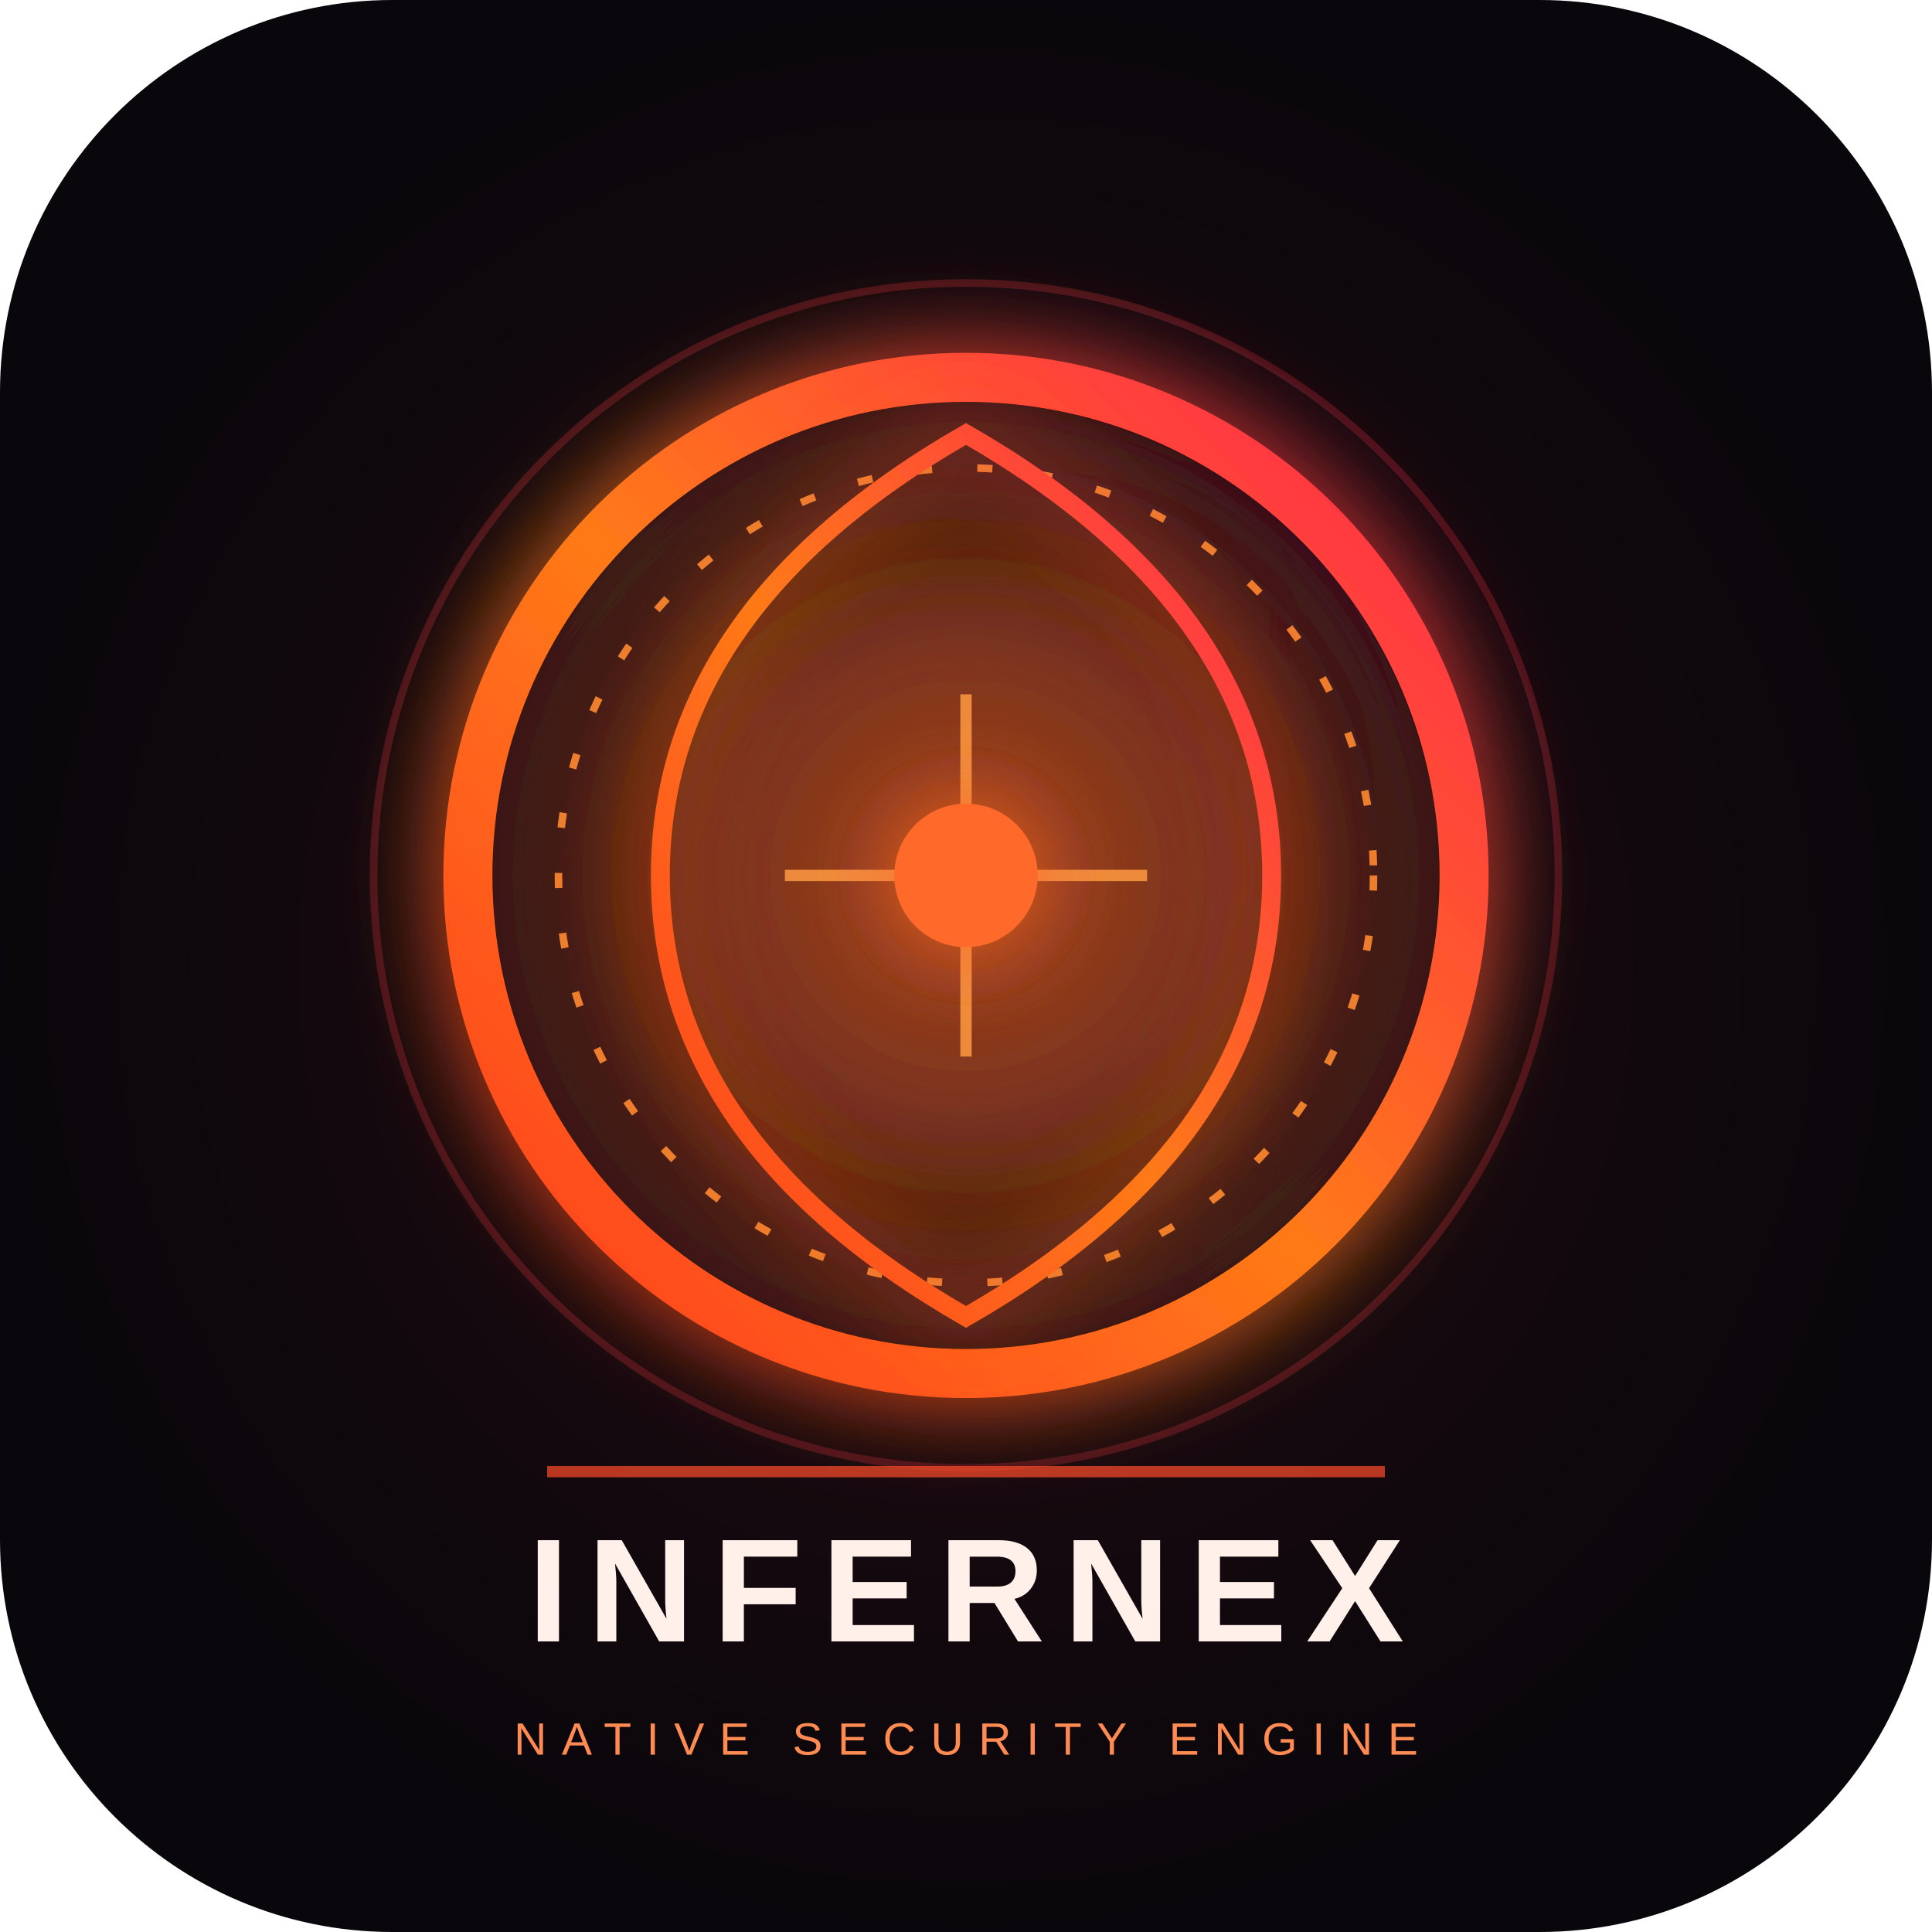
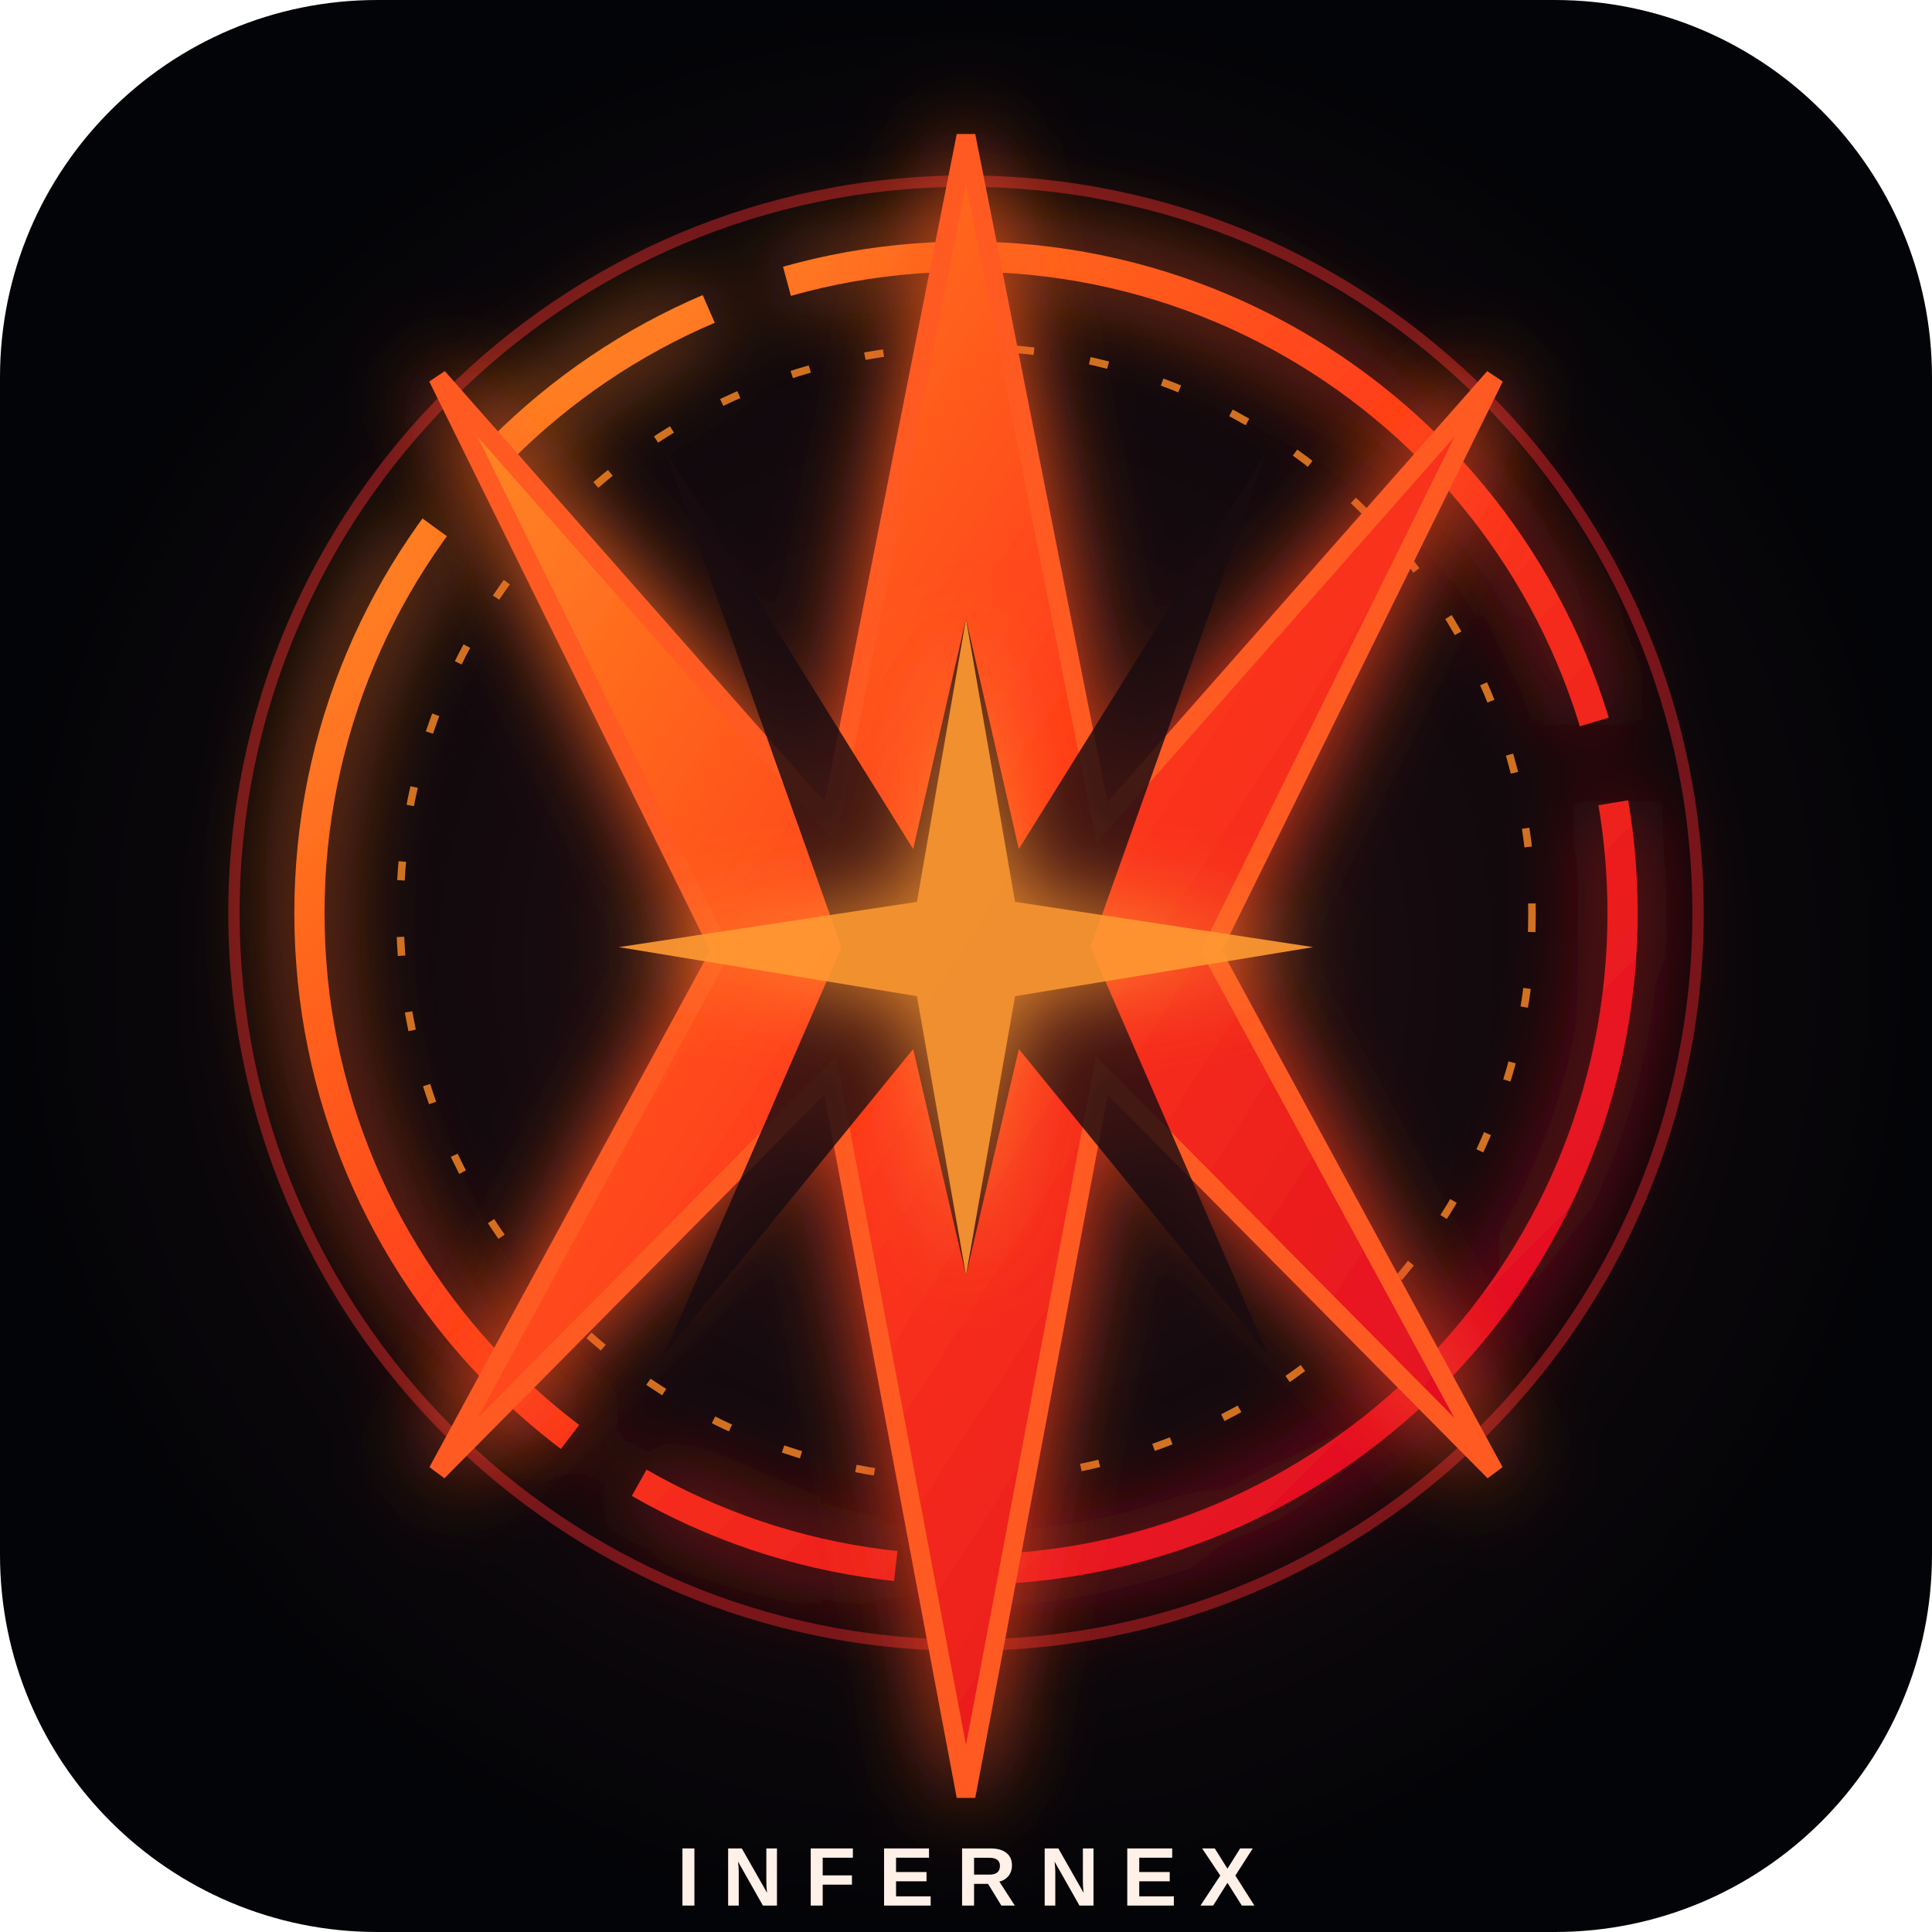
<svg xmlns="http://www.w3.org/2000/svg" width="512" height="512" viewBox="0 0 512 512" role="img" aria-labelledby="title desc">
  <defs>
+     <linearGradient id="x" x1="0" y1="0" x2="1" y2="1">
+       <stop stop-color="#ff9b25" />
+       <stop offset=".48" stop-color="#ff3b19" />
+       <stop offset="1" stop-color="#d90025" />
+     </linearGradient>
    <radialGradient id="bg">
-       <stop offset="0" stop-color="#240b13" />
-       <stop offset="1" stop-color="#09070b" />
+       <stop stop-color="#251015" />
+       <stop offset="1" stop-color="#030407" />
    </radialGradient>
-     <linearGradient id="ring" x1="0" y1="1" x2="1" y2="0">
-       <stop stop-color="#ff3b22" />
-       <stop offset=".48" stop-color="#ff7a18" />
-       <stop offset="1" stop-color="#ff244f" />
-     </linearGradient>
    <filter id="glow" x="-80%" y="-80%" width="260%" height="260%">
      <feGaussianBlur stdDeviation="12" result="b" />
      <feMerge>
        <feMergeNode in="b" />
        <feMergeNode in="SourceGraphic" />
      </feMerge>
    </filter>
-     <radialGradient id="core">
-       <stop stop-color="#ff6a25" stop-opacity=".24" />
-       <stop offset="1" stop-color="#120911" stop-opacity=".95" />
-     </radialGradient>
  </defs>
-   <rect width="512" height="512" rx="104" fill="url(#bg)" />
-   <circle cx="256" cy="232" r="157" fill="none" stroke="#7d1d29" stroke-width="2" opacity=".5" />
-   <circle cx="256" cy="232" r="132" fill="url(#core)" stroke="url(#ring)" stroke-width="13" filter="url(#glow)" />
-   <circle cx="256" cy="232" r="108" fill="none" stroke="#ff8b31" stroke-width="2" stroke-dasharray="4 12" opacity=".9" />
-   <path d="M256 115 C310 146 337 185 337 232 C337 279 310 318 256 349 C202 318 175 279 175 232 C175 185 202 146 256 115Z" fill="none" stroke="url(#ring)" stroke-width="5" filter="url(#glow)" />
-   <path d="M208 232h96M256 184v96" stroke="#ff9a42" stroke-width="3" opacity=".85" />
-   <circle cx="256" cy="232" r="19" fill="#ff6a2b" filter="url(#glow)" />
-   <path d="M145 390h222" stroke="#ff4b2a" stroke-width="3" opacity=".7" />
-   <text x="256" y="435" fill="#fff1e9" font-family="Arial,sans-serif" font-size="39" font-weight="800" letter-spacing="5" text-anchor="middle">INFERNEX</text>
-   <text x="256" y="465" fill="#ff8a52" font-family="Arial,sans-serif" font-size="12" letter-spacing="4" text-anchor="middle">NATIVE SECURITY ENGINE</text>
+   <rect width="512" height="512" rx="100" fill="url(#bg)" />
+   <circle cx="256" cy="242" r="194" fill="none" stroke="#8b1a20" stroke-width="3" opacity=".8" />
+   <circle cx="256" cy="242" r="174" fill="none" stroke="url(#x)" stroke-width="8" stroke-dasharray="270 22 72 22" filter="url(#glow)" />
+   <circle cx="256" cy="242" r="150" fill="none" stroke="#ff8b27" stroke-width="2" stroke-dasharray="5 15" opacity=".8" />
+   <path d="M116 100L220 218L256 36L292 218L396 100L321 252L396 390L292 285L256 476L220 285L116 390L191 252Z" fill="url(#x)" stroke="#ff5a20" stroke-width="5" filter="url(#glow)" />
+   <path d="M176 119L242 225L256 164L270 225L336 119L289 251L336 359L270 278L256 338L242 278L176 359L223 251Z" fill="#180b10" opacity=".82" />
+   <path d="M256 164L269 239L348 251L269 264L256 338L243 264L164 251L243 239Z" fill="#ff9a31" opacity=".92" filter="url(#glow)" />
+   <text x="256" y="505" fill="#fff0e8" font-family="Arial,sans-serif" font-size="22" font-weight="800" letter-spacing="6" text-anchor="middle">INFERNEX</text>
</svg>
